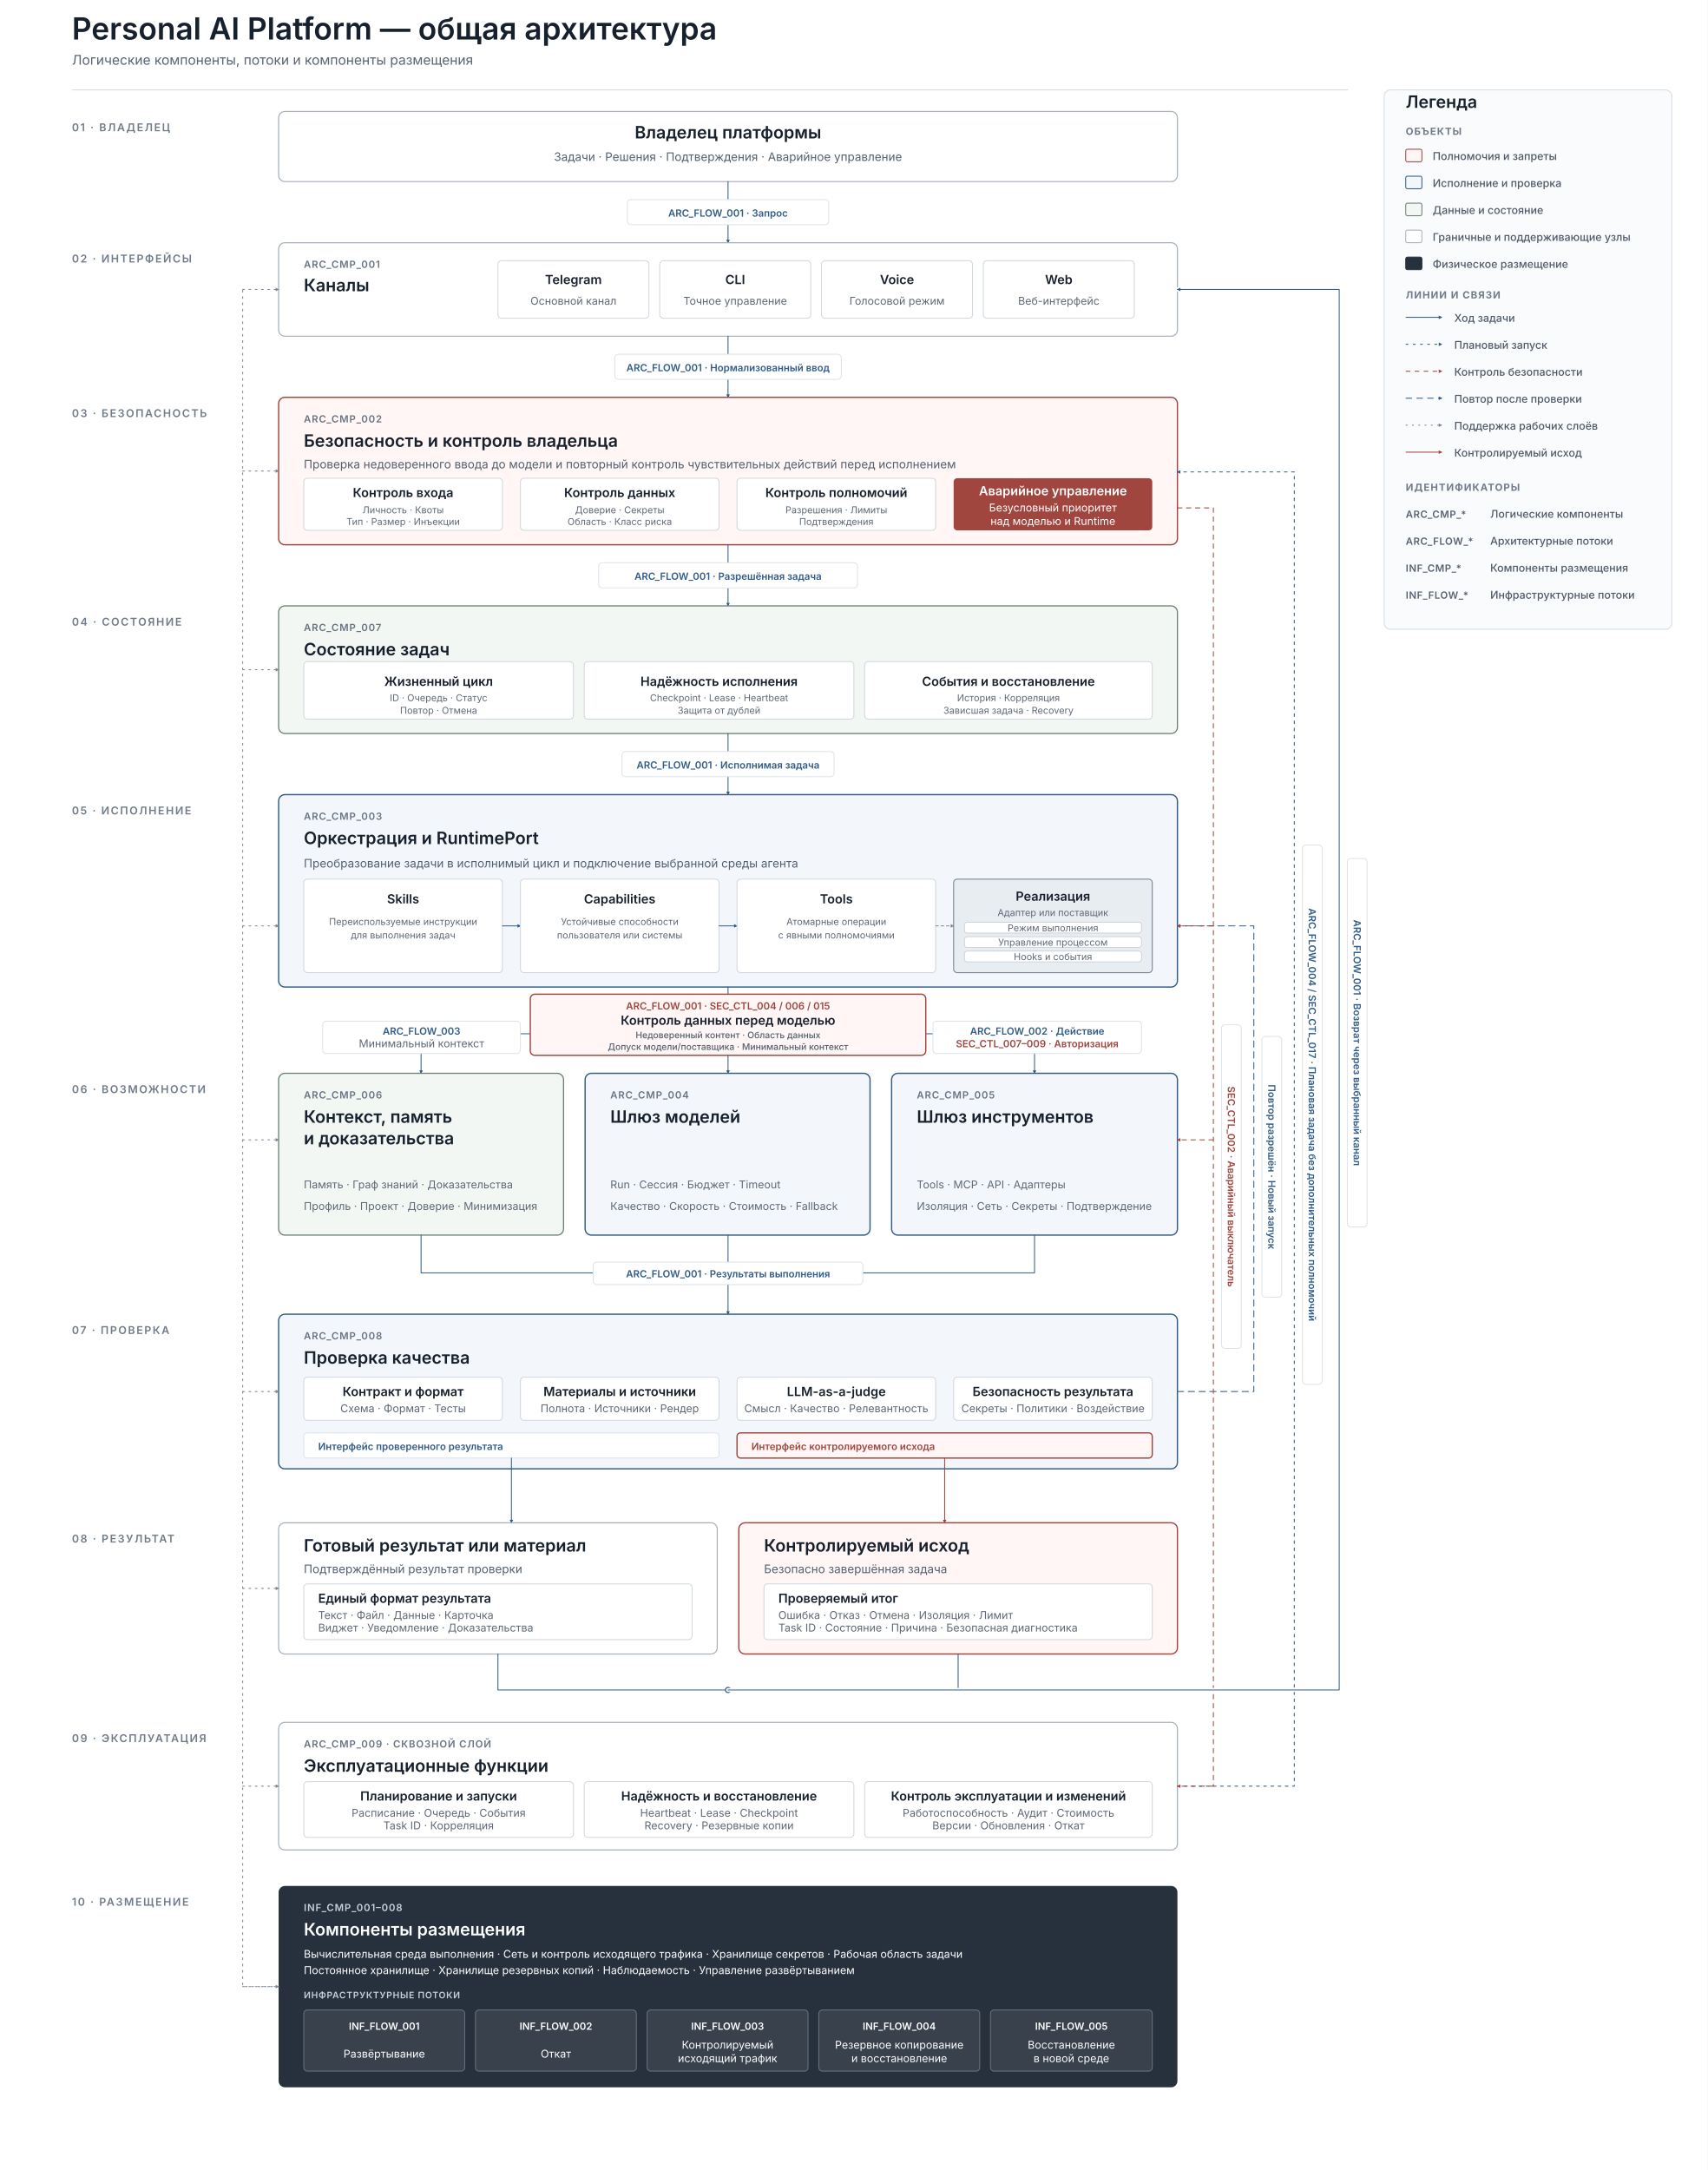
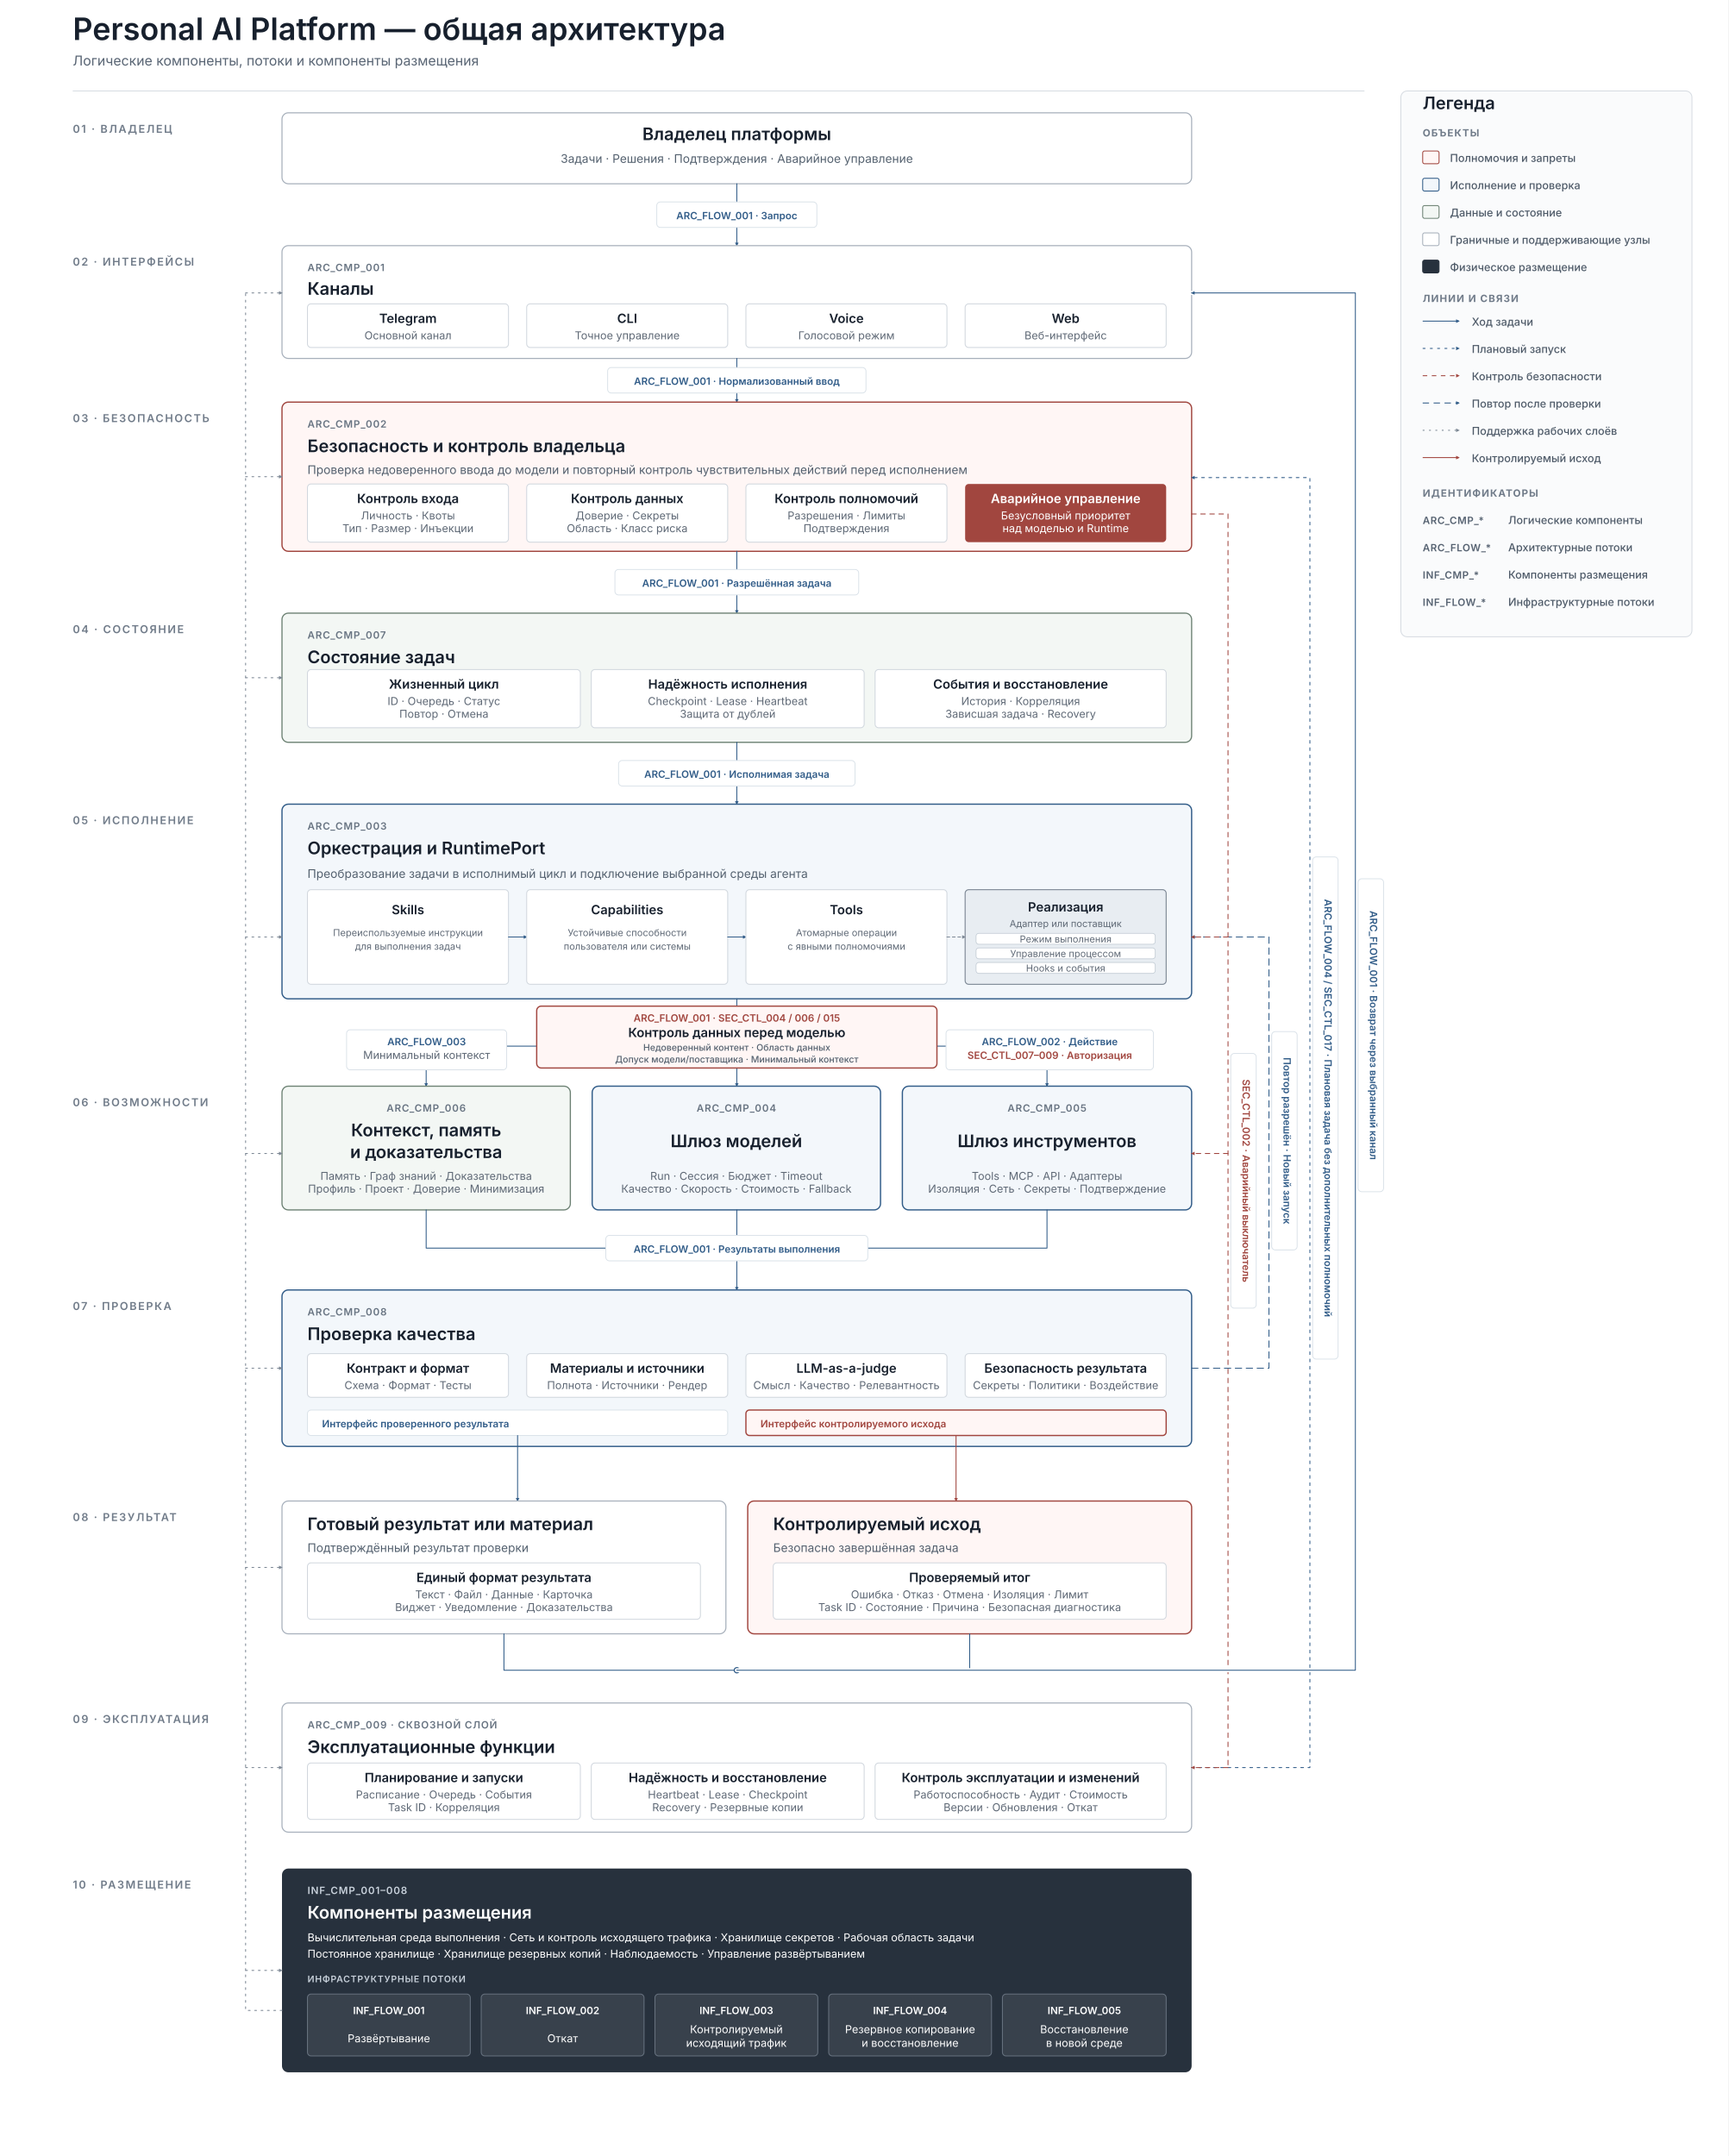
- <svg xmlns="http://www.w3.org/2000/svg" width="1900" height="2414" viewBox="0 0 1900 2414" role="img" aria-labelledby="title desc">
+ <svg xmlns="http://www.w3.org/2000/svg" width="1900" height="2370" viewBox="0 0 1900 2370" role="img" aria-labelledby="title desc">
  <defs>
    <marker id="arrow-main" viewBox="0 0 10 10" refX="8.2" refY="5" markerWidth="4" markerHeight="4" orient="auto-start-reverse">
      <path d="M0 0L10 5L0 10Z" fill="#315C88" />
    </marker>
    <marker id="arrow-control" viewBox="0 0 10 10" refX="8.2" refY="5" markerWidth="4" markerHeight="4" orient="auto-start-reverse">
      <path d="M0 0L10 5L0 10Z" fill="#A1463F" />
    </marker>
    <marker id="arrow-support" viewBox="0 0 10 10" refX="8.2" refY="5" markerWidth="4" markerHeight="4" orient="auto-start-reverse">
      <path d="M0 0L10 5L0 10Z" fill="#7D8895" />
    </marker>
    <marker id="arrow-infra" viewBox="0 0 10 10" refX="8.2" refY="5" markerWidth="4" markerHeight="4" orient="auto-start-reverse">
      <path d="M0 0L10 5L0 10Z" fill="#D6DEE7" />
    </marker>
    <style>
      text { font-family: Inter, "Segoe UI", Arial, sans-serif; fill: #17202D; }
      .title { font-size: 34px; font-weight: 600; }
      .subtitle { font-size: 15px; font-weight: 400; fill: #596574; }
      .legend { font-size: 12px; font-weight: 500; fill: #4E5A68; }
      .legend-id { font-size: 11px; font-weight: 600; letter-spacing: 0.5px; fill: #566271; }
      .legend-section { font-size: 11px; font-weight: 700; letter-spacing: 1px; fill: #707B89; }
      .layer-no { font-size: 12px; font-weight: 600; letter-spacing: 1.5px; fill: #707B89; }
      .component-id { font-size: 11px; font-weight: 600; letter-spacing: 0.8px; fill: #687482; }
      .component-title { font-size: 19px; font-weight: 600; }
      .component-text { font-size: 13px; font-weight: 400; fill: #53606E; }
      .small-title { font-size: 14px; font-weight: 600; }
      .small-text { font-size: 12px; font-weight: 400; fill: #5E6875; }
      .micro-text { font-size: 10.5px; font-weight: 400; fill: #5E6875; }
      .flow-text { font-size: 11px; font-weight: 600; fill: #315C88; }
      .control-flow-text { font-size: 11px; font-weight: 600; fill: #A1463F; }
      .inverse-title { font-size: 14px; font-weight: 600; fill: #FFFFFF; }
      .inverse-text { font-size: 12px; font-weight: 400; fill: #FFFFFF; }
      .infra-component-id { font-size: 11px; font-weight: 600; letter-spacing: 0.8px; fill: #C8D1DB; }
      .infra-component-title { font-size: 19px; font-weight: 600; fill: #FFFFFF; }
      .infra-small-text { font-size: 12px; font-weight: 400; fill: #FFFFFF; }
      .infra-chip { font-size: 11px; font-weight: 600; fill: #FFFFFF; }
      .infra-header { font-size: 10px; font-weight: 600; letter-spacing: 0.7px; fill: #C8D1DB; }
      .infra-inner-card { fill: #FFFFFF; fill-opacity: 0.08; stroke: #66717E; stroke-width: 1; }
      .main-line { fill: none; stroke: #315C88; stroke-width: 1; stroke-linecap: round; stroke-linejoin: round; marker-end: url(#arrow-main); }
      .branch-line { fill: none; stroke: #315C88; stroke-width: 1; stroke-linecap: round; stroke-linejoin: round; marker-end: url(#arrow-main); }
      .bus-line { fill: none; stroke: #315C88; stroke-width: 1; stroke-linecap: round; stroke-linejoin: round; }
      .retry-line { fill: none; stroke: #315C88; stroke-width: 1; stroke-dasharray: 7 5; stroke-linecap: round; stroke-linejoin: round; marker-end: url(#arrow-main); }
      .control-line { fill: none; stroke: #A1463F; stroke-width: 1; stroke-dasharray: 5 5; stroke-linecap: round; stroke-linejoin: round; marker-end: url(#arrow-control); }
      .control-rail { fill: none; stroke: #A1463F; stroke-width: 1; stroke-dasharray: 5 5; stroke-linecap: round; stroke-linejoin: round; }
      .failure-line { fill: none; stroke: #A1463F; stroke-width: 1; stroke-linecap: round; stroke-linejoin: round; marker-end: url(#arrow-control); }
      .scheduled-line { fill: none; stroke: #315C88; stroke-width: 1; stroke-dasharray: 3 5; stroke-linecap: round; stroke-linejoin: round; marker-end: url(#arrow-main); }
      .support-line { fill: none; stroke: #7D8895; stroke-width: 1; stroke-dasharray: 2 5; stroke-linecap: round; stroke-linejoin: round; marker-end: url(#arrow-support); }
      .support-rail { fill: none; stroke: #7D8895; stroke-width: 1; stroke-dasharray: 2 5; stroke-linecap: round; stroke-linejoin: round; }
      .neutral-card { fill: #FFFFFF; stroke: #A7B0BB; stroke-width: 1.2; }
      .control-card { fill: #FFF6F5; stroke: #A1463F; stroke-width: 1.4; }
      .execution-card { fill: #F3F7FB; stroke: #315C88; stroke-width: 1.4; }
      .data-card { fill: #F3F7F4; stroke: #6C8173; stroke-width: 1.3; }
      .inner-card { fill: #FFFFFF; stroke: #D1D7DE; stroke-width: 1; }
      .implementation-pill { fill: #E8EDF2; stroke: #7D8895; stroke-width: 1.1; }
      .implementation-sub { fill: #FFFFFF; stroke: #C3CCD5; stroke-width: 0.8; }
      .implementation-link { fill: none; stroke: #7D8895; stroke-width: 1; stroke-dasharray: 3 3; stroke-linecap: round; marker-end: url(#arrow-support); }
      .detail-panel { fill: #FAFBFC; stroke: #D7DCE2; stroke-width: 1; }
      .flow-label { fill: #FFFFFF; stroke: #D9E1E8; stroke-width: 0.9; }
      .gate-note { font-size: 10px; font-weight: 500; fill: #53606E; }
    </style>
  </defs>
-   <rect width="1900" height="2414" fill="#FFFFFF" />
+   <rect width="1900" height="2370" fill="#FFFFFF" />
  <text x="80" y="44" class="title">Personal AI Platform — общая архитектура</text>
  <text x="80" y="72" class="subtitle">Логические компоненты, потоки и компоненты размещения</text>
  <line x1="80" y1="100" x2="1500" y2="100" stroke="#D7DCE2" />
  <g>
    <rect x="1540" y="100" width="320" height="600" rx="7" fill="#FAFBFC" stroke="#D7DCE2" stroke-width="1" />
    <text x="1564" y="120" class="component-title">Легенда</text>
    <text x="1564" y="150" class="legend-section">ОБЪЕКТЫ</text>
    <rect x="1564" y="166" width="18" height="14" rx="2" fill="#FFF6F5" stroke="#A1463F" />
    <text x="1594" y="178" class="legend">Полномочия и запреты</text>
    <rect x="1564" y="196" width="18" height="14" rx="2" fill="#F3F7FB" stroke="#315C88" />
    <text x="1594" y="208" class="legend">Исполнение и проверка</text>
    <rect x="1564" y="226" width="18" height="14" rx="2" fill="#F3F7F4" stroke="#6C8173" />
    <text x="1594" y="238" class="legend">Данные и состояние</text>
    <rect x="1564" y="256" width="18" height="14" rx="2" fill="#FFFFFF" stroke="#A7B0BB" />
    <text x="1594" y="268" class="legend">Граничные и поддерживающие узлы</text>
    <rect x="1564" y="286" width="18" height="14" rx="2" fill="#27313D" stroke="#27313D" />
    <text x="1594" y="298" class="legend">Физическое размещение</text>
    <text x="1564" y="332" class="legend-section">ЛИНИИ И СВЯЗИ</text>
    <line x1="1564" y1="353" x2="1604" y2="353" stroke="#315C88" stroke-width="1" marker-end="url(#arrow-main)" />
    <text x="1618" y="358" class="legend">Ход задачи</text>
    <line x1="1564" y1="383" x2="1604" y2="383" stroke="#315C88" stroke-width="1" stroke-dasharray="3 5" marker-end="url(#arrow-main)" />
    <text x="1618" y="388" class="legend">Плановый запуск</text>
    <line x1="1564" y1="413" x2="1604" y2="413" stroke="#A1463F" stroke-width="1" stroke-dasharray="5 5" marker-end="url(#arrow-control)" />
    <text x="1618" y="418" class="legend">Контроль безопасности</text>
    <line x1="1564" y1="443" x2="1604" y2="443" stroke="#315C88" stroke-width="1" stroke-dasharray="7 5" marker-end="url(#arrow-main)" />
    <text x="1618" y="448" class="legend">Повтор после проверки</text>
    <line x1="1564" y1="473" x2="1604" y2="473" stroke="#7D8895" stroke-width="1" stroke-dasharray="2 5" marker-end="url(#arrow-support)" />
    <text x="1618" y="478" class="legend">Поддержка рабочих слоёв</text>
    <line x1="1564" y1="503" x2="1604" y2="503" stroke="#A1463F" stroke-width="1" marker-end="url(#arrow-control)" />
    <text x="1618" y="508" class="legend">Контролируемый исход</text>
    <text x="1564" y="546" class="legend-section">ИДЕНТИФИКАТОРЫ</text>
    <text x="1564" y="576" class="legend-id">ARC_CMP_*</text>
    <text x="1658" y="576" class="legend">Логические компоненты</text>
    <text x="1564" y="606" class="legend-id">ARC_FLOW_*</text>
    <text x="1658" y="606" class="legend">Архитектурные потоки</text>
    <text x="1564" y="636" class="legend-id">INF_CMP_*</text>
    <text x="1658" y="636" class="legend">Компоненты размещения</text>
    <text x="1564" y="666" class="legend-id">INF_FLOW_*</text>
    <text x="1658" y="666" class="legend">Инфраструктурные потоки</text>
  </g>
  <g transform="translate(0 -110)">
    <g>
      <text x="80" y="256" class="layer-no">01 · ВЛАДЕЛЕЦ</text>
      <text x="80" y="402" class="layer-no">02 · ИНТЕРФЕЙСЫ</text>
      <text x="80" y="574" class="layer-no">03 · БЕЗОПАСНОСТЬ</text>
      <text x="80" y="806" class="layer-no">04 · СОСТОЯНИЕ</text>
      <text x="80" y="1016" class="layer-no">05 · ИСПОЛНЕНИЕ</text>
      <text x="80" y="1326" class="layer-no">06 · ВОЗМОЖНОСТИ</text>
-       <text x="80" y="1594" class="layer-no">07 · ПРОВЕРКА</text>
-       <text x="80" y="1826" class="layer-no">08 · РЕЗУЛЬТАТ</text>
-       <text x="80" y="2048" class="layer-no">09 · ЭКСПЛУАТАЦИЯ</text>
-       <text x="80" y="2230" class="layer-no">10 · РАЗМЕЩЕНИЕ</text>
+       <text x="80" y="1550" class="layer-no">07 · ПРОВЕРКА</text>
+       <text x="80" y="1782" class="layer-no">08 · РЕЗУЛЬТАТ</text>
+       <text x="80" y="2004" class="layer-no">09 · ЭКСПЛУАТАЦИЯ</text>
+       <text x="80" y="2186" class="layer-no">10 · РАЗМЕЩЕНИЕ</text>
    </g>
    <g>
      <rect x="310" y="234" width="1000" height="78" rx="7" class="neutral-card" />
      <text x="810" y="264" class="component-title" text-anchor="middle">Владелец платформы</text>
      <text x="810" y="289" class="component-text" text-anchor="middle">Задачи · Решения · Подтверждения · Аварийное управление</text>
    </g>
    <path class="main-line" d="M810 312V380" />
-     <rect x="698" y="332" width="224" height="28" rx="4" class="flow-label" />
+     <rect x="722" y="332" width="176" height="28" rx="4" class="flow-label" />
    <text x="810" y="351" class="flow-text" text-anchor="middle">ARC_FLOW_001 · Запрос</text>
    <g>
-       <rect x="310" y="380" width="1000" height="104" rx="7" class="neutral-card" />
+       <rect x="310" y="380" width="1000" height="124" rx="7" class="neutral-card" />
      <text x="338" y="408" class="component-id">ARC_CMP_001</text>
      <text x="338" y="434" class="component-title">Каналы</text>
-       <rect x="554" y="400" width="168" height="64" rx="4" class="inner-card" />
-       <rect x="734" y="400" width="168" height="64" rx="4" class="inner-card" />
-       <rect x="914" y="400" width="168" height="64" rx="4" class="inner-card" />
-       <rect x="1094" y="400" width="168" height="64" rx="4" class="inner-card" />
-       <text x="638" y="426" class="small-title" text-anchor="middle">Telegram</text>
-       <text x="638" y="449" class="small-text" text-anchor="middle">Основной канал</text>
-       <text x="818" y="426" class="small-title" text-anchor="middle">CLI</text>
-       <text x="818" y="449" class="small-text" text-anchor="middle">Точное управление</text>
-       <text x="998" y="426" class="small-title" text-anchor="middle">Voice</text>
-       <text x="998" y="449" class="small-text" text-anchor="middle">Голосовой режим</text>
-       <text x="1178" y="426" class="small-title" text-anchor="middle">Web</text>
-       <text x="1178" y="449" class="small-text" text-anchor="middle">Веб-интерфейс</text>
-     </g>
-     <path class="main-line" d="M810 484V552" />
-     <rect x="684" y="504" width="252" height="28" rx="4" class="flow-label" />
-     <text x="810" y="523" class="flow-text" text-anchor="middle">ARC_FLOW_001 · Нормализованный ввод</text>
+       <rect x="338" y="444" width="221" height="48" rx="4" class="inner-card" />
+       <rect x="579" y="444" width="221" height="48" rx="4" class="inner-card" />
+       <rect x="820" y="444" width="221" height="48" rx="4" class="inner-card" />
+       <rect x="1061" y="444" width="221" height="48" rx="4" class="inner-card" />
+       <text x="448.5" y="465" class="small-title" text-anchor="middle">Telegram</text>
+       <text x="448.5" y="483" class="small-text" text-anchor="middle">Основной канал</text>
+       <text x="689.5" y="465" class="small-title" text-anchor="middle">CLI</text>
+       <text x="689.5" y="483" class="small-text" text-anchor="middle">Точное управление</text>
+       <text x="930.5" y="465" class="small-title" text-anchor="middle">Voice</text>
+       <text x="930.5" y="483" class="small-text" text-anchor="middle">Голосовой режим</text>
+       <text x="1171.5" y="465" class="small-title" text-anchor="middle">Web</text>
+       <text x="1171.5" y="483" class="small-text" text-anchor="middle">Веб-интерфейс</text>
+     </g>
+     <path class="main-line" d="M810 504V552" />
+     <rect x="668" y="514" width="284" height="28" rx="4" class="flow-label" />
+     <text x="810" y="533" class="flow-text" text-anchor="middle">ARC_FLOW_001 · Нормализованный ввод</text>
    <g>
      <rect x="310" y="552" width="1000" height="164" rx="7" class="control-card" />
      <text x="338" y="580" class="component-id">ARC_CMP_002</text>
      <text x="338" y="607" class="component-title">Безопасность и контроль владельца</text>
      <text x="338" y="631" class="component-text">Проверка недоверенного ввода до модели и повторный контроль чувствительных действий перед исполнением</text>
-       <rect x="338" y="642" width="221" height="58" rx="4" class="inner-card" />
+       <rect x="338" y="642" width="221" height="64" rx="4" class="inner-card" />
      <text x="448.5" y="663" class="small-title" text-anchor="middle">Контроль входа</text>
-       <text x="448.5" y="681" class="micro-text" text-anchor="middle">Личность · Квоты</text>
-       <text x="448.5" y="694" class="micro-text" text-anchor="middle">Тип · Размер · Инъекции</text>
-       <rect x="579" y="642" width="221" height="58" rx="4" class="inner-card" />
+       <text x="448.5" y="681" class="small-text" text-anchor="middle">Личность · Квоты</text>
+       <text x="448.5" y="695" class="small-text" text-anchor="middle">Тип · Размер · Инъекции</text>
+       <rect x="579" y="642" width="221" height="64" rx="4" class="inner-card" />
      <text x="689.5" y="663" class="small-title" text-anchor="middle">Контроль данных</text>
-       <text x="689.5" y="681" class="micro-text" text-anchor="middle">Доверие · Секреты</text>
-       <text x="689.5" y="694" class="micro-text" text-anchor="middle">Область · Класс риска</text>
-       <rect x="820" y="642" width="221" height="58" rx="4" class="inner-card" />
+       <text x="689.5" y="681" class="small-text" text-anchor="middle">Доверие · Секреты</text>
+       <text x="689.5" y="695" class="small-text" text-anchor="middle">Область · Класс риска</text>
+       <rect x="820" y="642" width="221" height="64" rx="4" class="inner-card" />
      <text x="930.5" y="663" class="small-title" text-anchor="middle">Контроль полномочий</text>
-       <text x="930.5" y="681" class="micro-text" text-anchor="middle">Разрешения · Лимиты</text>
-       <text x="930.5" y="694" class="micro-text" text-anchor="middle">Подтверждения</text>
-       <rect x="1061" y="642" width="221" height="58" rx="4" fill="#A1463F" />
-       <text x="1171.5" y="661" class="inverse-title" text-anchor="middle">Аварийное управление</text>
-       <text x="1171.5" y="679" class="inverse-text" text-anchor="middle">Безусловный приоритет</text>
-       <text x="1171.5" y="694" class="inverse-text" text-anchor="middle">над моделью и Runtime</text>
+       <text x="930.5" y="681" class="small-text" text-anchor="middle">Разрешения · Лимиты</text>
+       <text x="930.5" y="695" class="small-text" text-anchor="middle">Подтверждения</text>
+       <rect x="1061" y="642" width="221" height="64" rx="4" fill="#A1463F" />
+       <text x="1171.5" y="663" class="inverse-title" text-anchor="middle">Аварийное управление</text>
+       <text x="1171.5" y="681" class="inverse-text" text-anchor="middle">Безусловный приоритет</text>
+       <text x="1171.5" y="695" class="inverse-text" text-anchor="middle">над моделью и Runtime</text>
    </g>
    <path class="main-line" d="M810 716V784" />
-     <rect x="666" y="736" width="288" height="28" rx="4" class="flow-label" />
+     <rect x="676" y="736" width="268" height="28" rx="4" class="flow-label" />
    <text x="810" y="755" class="flow-text" text-anchor="middle">ARC_FLOW_001 · Разрешённая задача</text>
    <g>
      <rect x="310" y="784" width="1000" height="142" rx="7" class="data-card" />
      <text x="338" y="812" class="component-id">ARC_CMP_007</text>
      <text x="338" y="839" class="component-title">Состояние задач</text>
      <rect x="338" y="846" width="300" height="64" rx="4" class="inner-card" />
-       <text x="488" y="873" class="small-title" text-anchor="middle">Жизненный цикл</text>
-       <text x="488" y="890" class="micro-text" text-anchor="middle">ID · Очередь · Статус</text>
-       <text x="488" y="904" class="micro-text" text-anchor="middle">Повтор · Отмена</text>
+       <text x="488" y="867" class="small-title" text-anchor="middle">Жизненный цикл</text>
+       <text x="488" y="885" class="small-text" text-anchor="middle">ID · Очередь · Статус</text>
+       <text x="488" y="899" class="small-text" text-anchor="middle">Повтор · Отмена</text>
      <rect x="650" y="846" width="300" height="64" rx="4" class="inner-card" />
-       <text x="800" y="873" class="small-title" text-anchor="middle">Надёжность исполнения</text>
-       <text x="800" y="890" class="micro-text" text-anchor="middle">Checkpoint · Lease · Heartbeat</text>
-       <text x="800" y="904" class="micro-text" text-anchor="middle">Защита от дублей</text>
+       <text x="800" y="867" class="small-title" text-anchor="middle">Надёжность исполнения</text>
+       <text x="800" y="885" class="small-text" text-anchor="middle">Checkpoint · Lease · Heartbeat</text>
+       <text x="800" y="899" class="small-text" text-anchor="middle">Защита от дублей</text>
      <rect x="962" y="846" width="320" height="64" rx="4" class="inner-card" />
-       <text x="1122" y="873" class="small-title" text-anchor="middle">События и восстановление</text>
-       <text x="1122" y="890" class="micro-text" text-anchor="middle">История · Корреляция</text>
-       <text x="1122" y="904" class="micro-text" text-anchor="middle">Зависшая задача · Recovery</text>
+       <text x="1122" y="867" class="small-title" text-anchor="middle">События и восстановление</text>
+       <text x="1122" y="885" class="small-text" text-anchor="middle">История · Корреляция</text>
+       <text x="1122" y="899" class="small-text" text-anchor="middle">Зависшая задача · Recovery</text>
    </g>
    <path class="main-line" d="M810 926V994" />
-     <rect x="692" y="946" width="236" height="28" rx="4" class="flow-label" />
+     <rect x="680" y="946" width="260" height="28" rx="4" class="flow-label" />
    <text x="810" y="965" class="flow-text" text-anchor="middle">ARC_FLOW_001 · Исполнимая задача</text>
    <g>
      <rect x="310" y="994" width="1000" height="214" rx="7" class="execution-card" />
      <text x="338" y="1022" class="component-id">ARC_CMP_003</text>
      <text x="338" y="1049" class="component-title">Оркестрация и RuntimePort</text>
      <text x="338" y="1075" class="component-text">Преобразование задачи в исполнимый цикл и подключение выбранной среды агента</text>
      <rect x="338" y="1088" width="221" height="104" rx="4" class="inner-card" />
      <text x="448.5" y="1115" class="small-title" text-anchor="middle">Skills</text>
      <text x="448.5" y="1139" class="micro-text" text-anchor="middle">Переиспользуемые инструкции</text>
      <text x="448.5" y="1154" class="micro-text" text-anchor="middle">для выполнения задач</text>
      <path class="branch-line" d="M559 1140H579" />
      <rect x="579" y="1088" width="221" height="104" rx="4" class="inner-card" />
      <text x="689.5" y="1115" class="small-title" text-anchor="middle">Capabilities</text>
      <text x="689.5" y="1139" class="micro-text" text-anchor="middle">Устойчивые способности</text>
      <text x="689.5" y="1154" class="micro-text" text-anchor="middle">пользователя или системы</text>
      <path class="branch-line" d="M800 1140H820" />
      <rect x="820" y="1088" width="221" height="104" rx="4" class="inner-card" />
      <text x="930.5" y="1115" class="small-title" text-anchor="middle">Tools</text>
      <text x="930.5" y="1139" class="micro-text" text-anchor="middle">Атомарные операции</text>
      <text x="930.5" y="1154" class="micro-text" text-anchor="middle">с явными полномочиями</text>
      <path class="implementation-link" d="M1041 1140H1061" />
      <rect x="1061" y="1088" width="221" height="104" rx="4" class="implementation-pill" />
      <text x="1171.5" y="1112" class="small-title" text-anchor="middle">Реализация</text>
      <text x="1171.5" y="1129" class="micro-text" text-anchor="middle">Адаптер или поставщик</text>
      <rect x="1073" y="1136" width="197" height="12" rx="3" class="implementation-sub" />
      <rect x="1073" y="1152" width="197" height="12" rx="3" class="implementation-sub" />
      <rect x="1073" y="1168" width="197" height="12" rx="3" class="implementation-sub" />
      <text x="1171.5" y="1146" class="micro-text" text-anchor="middle">Режим выполнения</text>
      <text x="1171.5" y="1162" class="micro-text" text-anchor="middle">Управление процессом</text>
      <text x="1171.5" y="1178" class="micro-text" text-anchor="middle">Hooks и события</text>
    </g>
    <g transform="translate(0 16)">
      <path class="bus-line" d="M810 1192V1244H468.5M810 1244H1151" />
      <path class="branch-line" d="M468.5 1244V1288" />
      <path class="branch-line" d="M810 1244V1288" />
      <path class="branch-line" d="M1151 1244V1288" />
-       <rect x="359" y="1230" width="220" height="36" rx="4" class="flow-label" />
-       <text x="469" y="1245" class="flow-text" text-anchor="middle">ARC_FLOW_003</text>
-       <text x="469" y="1259" class="small-text" text-anchor="middle">Минимальный контекст</text>
+       <rect x="381" y="1226" width="176" height="44" rx="4" class="flow-label" />
+       <text x="469" y="1243" class="flow-text" text-anchor="middle">ARC_FLOW_003</text>
+       <text x="469" y="1258" class="small-text" text-anchor="middle">Минимальный контекст</text>
      <rect x="590" y="1200" width="440" height="68" rx="5" class="control-card" />
      <text x="810" y="1217" class="control-flow-text" text-anchor="middle">ARC_FLOW_001 · SEC_CTL_004 / 006 / 015</text>
      <text x="810" y="1234" class="small-title" text-anchor="middle">Контроль данных перед моделью</text>
      <text x="810" y="1249" class="gate-note" text-anchor="middle">Недоверенный контент · Область данных</text>
      <text x="810" y="1262" class="gate-note" text-anchor="middle">Допуск модели/поставщика · Минимальный контекст</text>
-       <rect x="1038" y="1230" width="232" height="36" rx="4" class="flow-label" />
-       <text x="1154" y="1245" class="flow-text" text-anchor="middle">ARC_FLOW_002 · Действие</text>
-       <text x="1154" y="1259" class="control-flow-text" text-anchor="middle">SEC_CTL_007–009 · Авторизация</text>
+       <rect x="1040" y="1226" width="228" height="44" rx="4" class="flow-label" />
+       <text x="1154" y="1243" class="flow-text" text-anchor="middle">ARC_FLOW_002 · Действие</text>
+       <text x="1154" y="1258" class="control-flow-text" text-anchor="middle">SEC_CTL_007–009 · Авторизация</text>
      <g>
-         <rect x="310" y="1288" width="317" height="180" rx="7" class="data-card" />
-         <text x="338" y="1316" class="component-id">ARC_CMP_006</text>
-         <text x="338" y="1343" class="component-title">Контекст, память</text>
-         <text x="338" y="1367" class="component-title">и доказательства</text>
-         <text x="338" y="1416" class="small-text">Память · Граф знаний · Доказательства</text>
-         <text x="338" y="1440" class="small-text">Профиль · Проект · Доверие · Минимизация</text>
+         <rect x="310" y="1288" width="317" height="136" rx="7" class="data-card" />
+         <text x="468.5" y="1316" class="component-id" text-anchor="middle">ARC_CMP_006</text>
+         <text x="468.5" y="1343" class="component-title" text-anchor="middle">Контекст, память</text>
+         <text x="468.5" y="1367" class="component-title" text-anchor="middle">и доказательства</text>
+         <text x="468.5" y="1391" class="small-text" text-anchor="middle">Память · Граф знаний · Доказательства</text>
+         <text x="468.5" y="1405" class="small-text" text-anchor="middle">Профиль · Проект · Доверие · Минимизация</text>
      </g>
      <g>
-         <rect x="651" y="1288" width="317" height="180" rx="7" class="execution-card" />
-         <text x="679" y="1316" class="component-id">ARC_CMP_004</text>
-         <text x="679" y="1343" class="component-title">Шлюз моделей</text>
-         <text x="679" y="1416" class="small-text">Run · Сессия · Бюджет · Timeout</text>
-         <text x="679" y="1440" class="small-text">Качество · Скорость · Стоимость · Fallback</text>
+         <rect x="651" y="1288" width="317" height="136" rx="7" class="execution-card" />
+         <text x="809.5" y="1316" class="component-id" text-anchor="middle">ARC_CMP_004</text>
+         <text x="809.5" y="1355" class="component-title" text-anchor="middle">Шлюз моделей</text>
+         <text x="809.5" y="1391" class="small-text" text-anchor="middle">Run · Сессия · Бюджет · Timeout</text>
+         <text x="809.5" y="1405" class="small-text" text-anchor="middle">Качество · Скорость · Стоимость · Fallback</text>
      </g>
      <g>
-         <rect x="992" y="1288" width="318" height="180" rx="7" class="execution-card" />
-         <text x="1020" y="1316" class="component-id">ARC_CMP_005</text>
-         <text x="1020" y="1343" class="component-title">Шлюз инструментов</text>
-         <text x="1020" y="1416" class="small-text">Tools · MCP · API · Адаптеры</text>
-         <text x="1020" y="1440" class="small-text">Изоляция · Сеть · Секреты · Подтверждение</text>
+         <rect x="992" y="1288" width="318" height="136" rx="7" class="execution-card" />
+         <text x="1151" y="1316" class="component-id" text-anchor="middle">ARC_CMP_005</text>
+         <text x="1151" y="1355" class="component-title" text-anchor="middle">Шлюз инструментов</text>
+         <text x="1151" y="1391" class="small-text" text-anchor="middle">Tools · MCP · API · Адаптеры</text>
+         <text x="1151" y="1405" class="small-text" text-anchor="middle">Изоляция · Сеть · Секреты · Подтверждение</text>
      </g>
-       <g transform="translate(0 -48)">
+       <g transform="translate(0 -92)">
        <path class="bus-line" d="M468.5 1516V1558H1151M810 1516V1558M1151 1516V1558" />
        <path class="branch-line" d="M810 1558V1604" />
-         <rect x="660" y="1546" width="300" height="25" rx="4" class="flow-label" />
+         <rect x="666" y="1544" width="288" height="28" rx="4" class="flow-label" />
        <text x="810" y="1563" class="flow-text" text-anchor="middle">ARC_FLOW_001 · Результаты выполнения</text>
        <g>
          <rect x="310" y="1604" width="1000" height="172" rx="7" class="execution-card" />
          <text x="338" y="1632" class="component-id">ARC_CMP_008</text>
          <text x="338" y="1659" class="component-title">Проверка качества</text>
          <rect x="338" y="1674" width="221" height="48" rx="4" class="inner-card" />
          <text x="448.5" y="1695" class="small-title" text-anchor="middle">Контракт и формат</text>
          <text x="448.5" y="1713" class="small-text" text-anchor="middle">Схема · Формат · Тесты</text>
          <rect x="579" y="1674" width="221" height="48" rx="4" class="inner-card" />
          <text x="689.5" y="1695" class="small-title" text-anchor="middle">Материалы и источники</text>
          <text x="689.5" y="1713" class="small-text" text-anchor="middle">Полнота · Источники · Рендер</text>
          <rect x="820" y="1674" width="221" height="48" rx="4" class="inner-card" />
          <text x="930.5" y="1695" class="small-title" text-anchor="middle">LLM-as-a-judge</text>
          <text x="930.5" y="1713" class="small-text" text-anchor="middle">Смысл · Качество · Релевантность</text>
          <rect x="1061" y="1674" width="221" height="48" rx="4" class="inner-card" />
          <text x="1171.5" y="1695" class="small-title" text-anchor="middle">Безопасность результата</text>
          <text x="1171.5" y="1713" class="small-text" text-anchor="middle">Секреты · Политики · Воздействие</text>
          <rect x="338" y="1736" width="462" height="28" rx="4" class="flow-label" />
          <text x="354" y="1755" class="flow-text">Интерфейс проверенного результата</text>
          <rect x="820" y="1736" width="462" height="28" rx="4" class="control-card" />
          <text x="836" y="1755" class="control-flow-text">Интерфейс контролируемого исхода</text>
        </g>
        <path class="main-line" d="M569 1764V1836" />
        <path class="failure-line" d="M1051 1764V1836" />
-         <path class="retry-line" d="M1310 1690H1395V1172H1310" />
+         <path class="retry-line" d="M1310 1690H1395V1216H1310" />
        <g transform="translate(1412 1440) rotate(90)">
-           <rect x="-145" y="-14" width="290" height="22" rx="4" class="flow-label" />
+           <rect x="-120" y="-14" width="240" height="28" rx="4" class="flow-label" />
          <text x="0" y="1" class="flow-text" text-anchor="middle">Повтор разрешён · Новый запуск</text>
        </g>
        <g>
          <rect x="310" y="1836" width="488" height="146" rx="7" class="neutral-card" />
          <text x="338" y="1868" class="component-title">Готовый результат или материал</text>
          <text x="338" y="1892" class="component-text">Подтверждённый результат проверки</text>
          <rect x="338" y="1904" width="432" height="62" rx="4" class="inner-card" />
-           <text x="354" y="1925" class="small-title">Единый формат результата</text>
-           <text x="354" y="1943" class="small-text">Текст · Файл · Данные · Карточка</text>
-           <text x="354" y="1957" class="small-text">Виджет · Уведомление · Доказательства</text>
+           <text x="554" y="1925" class="small-title" text-anchor="middle">Единый формат результата</text>
+           <text x="554" y="1943" class="small-text" text-anchor="middle">Текст · Файл · Данные · Карточка</text>
+           <text x="554" y="1957" class="small-text" text-anchor="middle">Виджет · Уведомление · Доказательства</text>
        </g>
        <g>
          <rect x="822" y="1836" width="488" height="146" rx="7" class="control-card" />
          <text x="850" y="1868" class="component-title">Контролируемый исход</text>
          <text x="850" y="1892" class="component-text">Безопасно завершённая задача</text>
          <rect x="850" y="1904" width="432" height="62" rx="4" class="inner-card" />
-           <text x="866" y="1925" class="small-title">Проверяемый итог</text>
-           <text x="866" y="1943" class="small-text">Ошибка · Отказ · Отмена · Изоляция · Лимит</text>
-           <text x="866" y="1957" class="small-text">Task ID · Состояние · Причина · Безопасная диагностика</text>
+           <text x="1066" y="1925" class="small-title" text-anchor="middle">Проверяемый итог</text>
+           <text x="1066" y="1943" class="small-text" text-anchor="middle">Ошибка · Отказ · Отмена · Изоляция · Лимит</text>
+           <text x="1066" y="1957" class="small-text" text-anchor="middle">Task ID · Состояние · Причина · Безопасная диагностика</text>
        </g>
        <path class="bus-line" d="M554 1982V2022H1066M1066 1982V2022" />
        <circle cx="810" cy="2022" r="3.5" fill="#315C88" />
        <g>
          <rect x="310" y="2058" width="1000" height="142" rx="7" class="neutral-card" />
          <text x="338" y="2086" class="component-id">ARC_CMP_009 · СКВОЗНОЙ СЛОЙ</text>
          <text x="338" y="2113" class="component-title">Эксплуатационные функции</text>
          <rect x="338" y="2124" width="300" height="62" rx="4" class="inner-card" />
          <text x="488" y="2145" class="small-title" text-anchor="middle">Планирование и запуски</text>
          <text x="488" y="2163" class="small-text" text-anchor="middle">Расписание · Очередь · События</text>
          <text x="488" y="2177" class="small-text" text-anchor="middle">Task ID · Корреляция</text>
          <rect x="650" y="2124" width="300" height="62" rx="4" class="inner-card" />
          <text x="800" y="2145" class="small-title" text-anchor="middle">Надёжность и восстановление</text>
          <text x="800" y="2163" class="small-text" text-anchor="middle">Heartbeat · Lease · Checkpoint</text>
          <text x="800" y="2177" class="small-text" text-anchor="middle">Recovery · Резервные копии</text>
          <rect x="962" y="2124" width="320" height="62" rx="4" class="inner-card" />
          <text x="1122" y="2145" class="small-title" text-anchor="middle">Контроль эксплуатации и изменений</text>
          <text x="1122" y="2163" class="small-text" text-anchor="middle">Работоспособность · Аудит · Стоимость</text>
          <text x="1122" y="2177" class="small-text" text-anchor="middle">Версии · Обновления · Откат</text>
        </g>
        <g>
          <rect x="310" y="2240" width="1000" height="224" rx="7" fill="#27313D" />
          <text x="338" y="2268" class="infra-component-id">INF_CMP_001–008</text>
          <text x="338" y="2295" class="infra-component-title">Компоненты размещения</text>
          <text x="338" y="2320" class="infra-small-text">Вычислительная среда выполнения · Сеть и контроль исходящего трафика · Хранилище секретов · Рабочая область задачи</text>
          <text x="338" y="2338" class="infra-small-text">Постоянное хранилище · Хранилище резервных копий · Наблюдаемость · Управление развёртыванием</text>
          <text x="338" y="2365" class="infra-header">ИНФРАСТРУКТУРНЫЕ ПОТОКИ</text>
          <rect x="338" y="2378" width="179" height="68" rx="4" class="infra-inner-card" />
          <rect x="529" y="2378" width="179" height="68" rx="4" class="infra-inner-card" />
          <rect x="720" y="2378" width="179" height="68" rx="4" class="infra-inner-card" />
          <rect x="911" y="2378" width="179" height="68" rx="4" class="infra-inner-card" />
          <rect x="1102" y="2378" width="180" height="68" rx="4" class="infra-inner-card" />
          <text x="427.5" y="2400" class="infra-chip" text-anchor="middle">INF_FLOW_001</text>
          <text x="427.5" y="2431" class="infra-small-text" text-anchor="middle">Развёртывание</text>
          <text x="618.5" y="2400" class="infra-chip" text-anchor="middle">INF_FLOW_002</text>
          <text x="618.5" y="2431" class="infra-small-text" text-anchor="middle">Откат</text>
          <text x="809.5" y="2400" class="infra-chip" text-anchor="middle">INF_FLOW_003</text>
          <text x="809.5" y="2421" class="infra-small-text" text-anchor="middle">Контролируемый</text>
          <text x="809.5" y="2436" class="infra-small-text" text-anchor="middle">исходящий трафик</text>
          <text x="1000.5" y="2400" class="infra-chip" text-anchor="middle">INF_FLOW_004</text>
          <text x="1000.5" y="2421" class="infra-small-text" text-anchor="middle">Резервное копирование</text>
          <text x="1000.5" y="2436" class="infra-small-text" text-anchor="middle">и восстановление</text>
          <text x="1192" y="2400" class="infra-chip" text-anchor="middle">INF_FLOW_005</text>
          <text x="1192" y="2421" class="infra-small-text" text-anchor="middle">Восстановление</text>
          <text x="1192" y="2436" class="infra-small-text" text-anchor="middle">в новой среде</text>
        </g>
      </g>
    </g>
    <path class="support-rail" d="M310 2320H270V432" />
    <path class="support-line" d="M270 432H310" />
    <path class="support-line" d="M270 634H310" />
    <path class="support-line" d="M270 855H310" />
    <path class="support-line" d="M270 1140H310" />
    <path class="support-line" d="M270 1378H310" />
-     <path class="support-line" d="M270 1658H310" />
-     <path class="support-line" d="M270 1877H310" />
-     <path class="support-line" d="M270 2097H310" />
-     <path class="support-line" d="M270 2320H310" />
-     <path class="scheduled-line" d="M1310 2097H1440V635H1310" />
-     <g transform="translate(1457 1350) rotate(90)">
-       <rect x="-300" y="-14" width="600" height="22" rx="4" class="flow-label" />
+     <path class="support-line" d="M270 1614H310" />
+     <path class="support-line" d="M270 1833H310" />
+     <path class="support-line" d="M270 2053H310" />
+     <path class="support-line" d="M270 2276H310" />
+     <path class="scheduled-line" d="M1310 2053H1440V635H1310" />
+     <g transform="translate(1457 1328) rotate(90)">
+       <rect x="-276" y="-14" width="552" height="28" rx="4" class="flow-label" />
      <text x="0" y="1" class="flow-text" text-anchor="middle">ARC_FLOW_004 / SEC_CTL_017 · Плановая задача без дополнительных полномочий</text>
    </g>
-     <path class="control-rail" d="M1310 675H1350V2097" />
+     <path class="control-rail" d="M1310 675H1350V2053" />
    <path class="control-line" d="M1350 1140H1310" />
    <path class="control-line" d="M1350 1378H1310" />
-     <path class="control-line" d="M1350 2097H1310" />
-     <g transform="translate(1367 1430) rotate(90)">
-       <rect x="-180" y="-14" width="360" height="22" rx="4" class="flow-label" />
+     <path class="control-line" d="M1350 2053H1310" />
+     <g transform="translate(1367 1408) rotate(90)">
+       <rect x="-140" y="-14" width="280" height="28" rx="4" class="flow-label" />
      <text x="0" y="1" class="control-flow-text" text-anchor="middle">SEC_CTL_002 · Аварийный выключатель</text>
    </g>
-     <path d="M810 1990H1490V432H1310" fill="none" stroke="#FFFFFF" stroke-width="4.5" stroke-linecap="round" stroke-linejoin="round" />
-     <path class="main-line" d="M810 1990H1490V432H1310" />
-     <g transform="translate(1507 1270) rotate(90)">
-       <rect x="-205" y="-14" width="410" height="22" rx="4" class="flow-label" />
+     <path d="M810 1946H1490V432H1310" fill="none" stroke="#FFFFFF" stroke-width="4.5" stroke-linecap="round" stroke-linejoin="round" />
+     <path class="main-line" d="M810 1946H1490V432H1310" />
+     <g transform="translate(1507 1248) rotate(90)">
+       <rect x="-172" y="-14" width="344" height="28" rx="4" class="flow-label" />
      <text x="0" y="1" class="flow-text" text-anchor="middle">ARC_FLOW_001 · Возврат через выбранный канал</text>
    </g>
  </g>
</svg>
